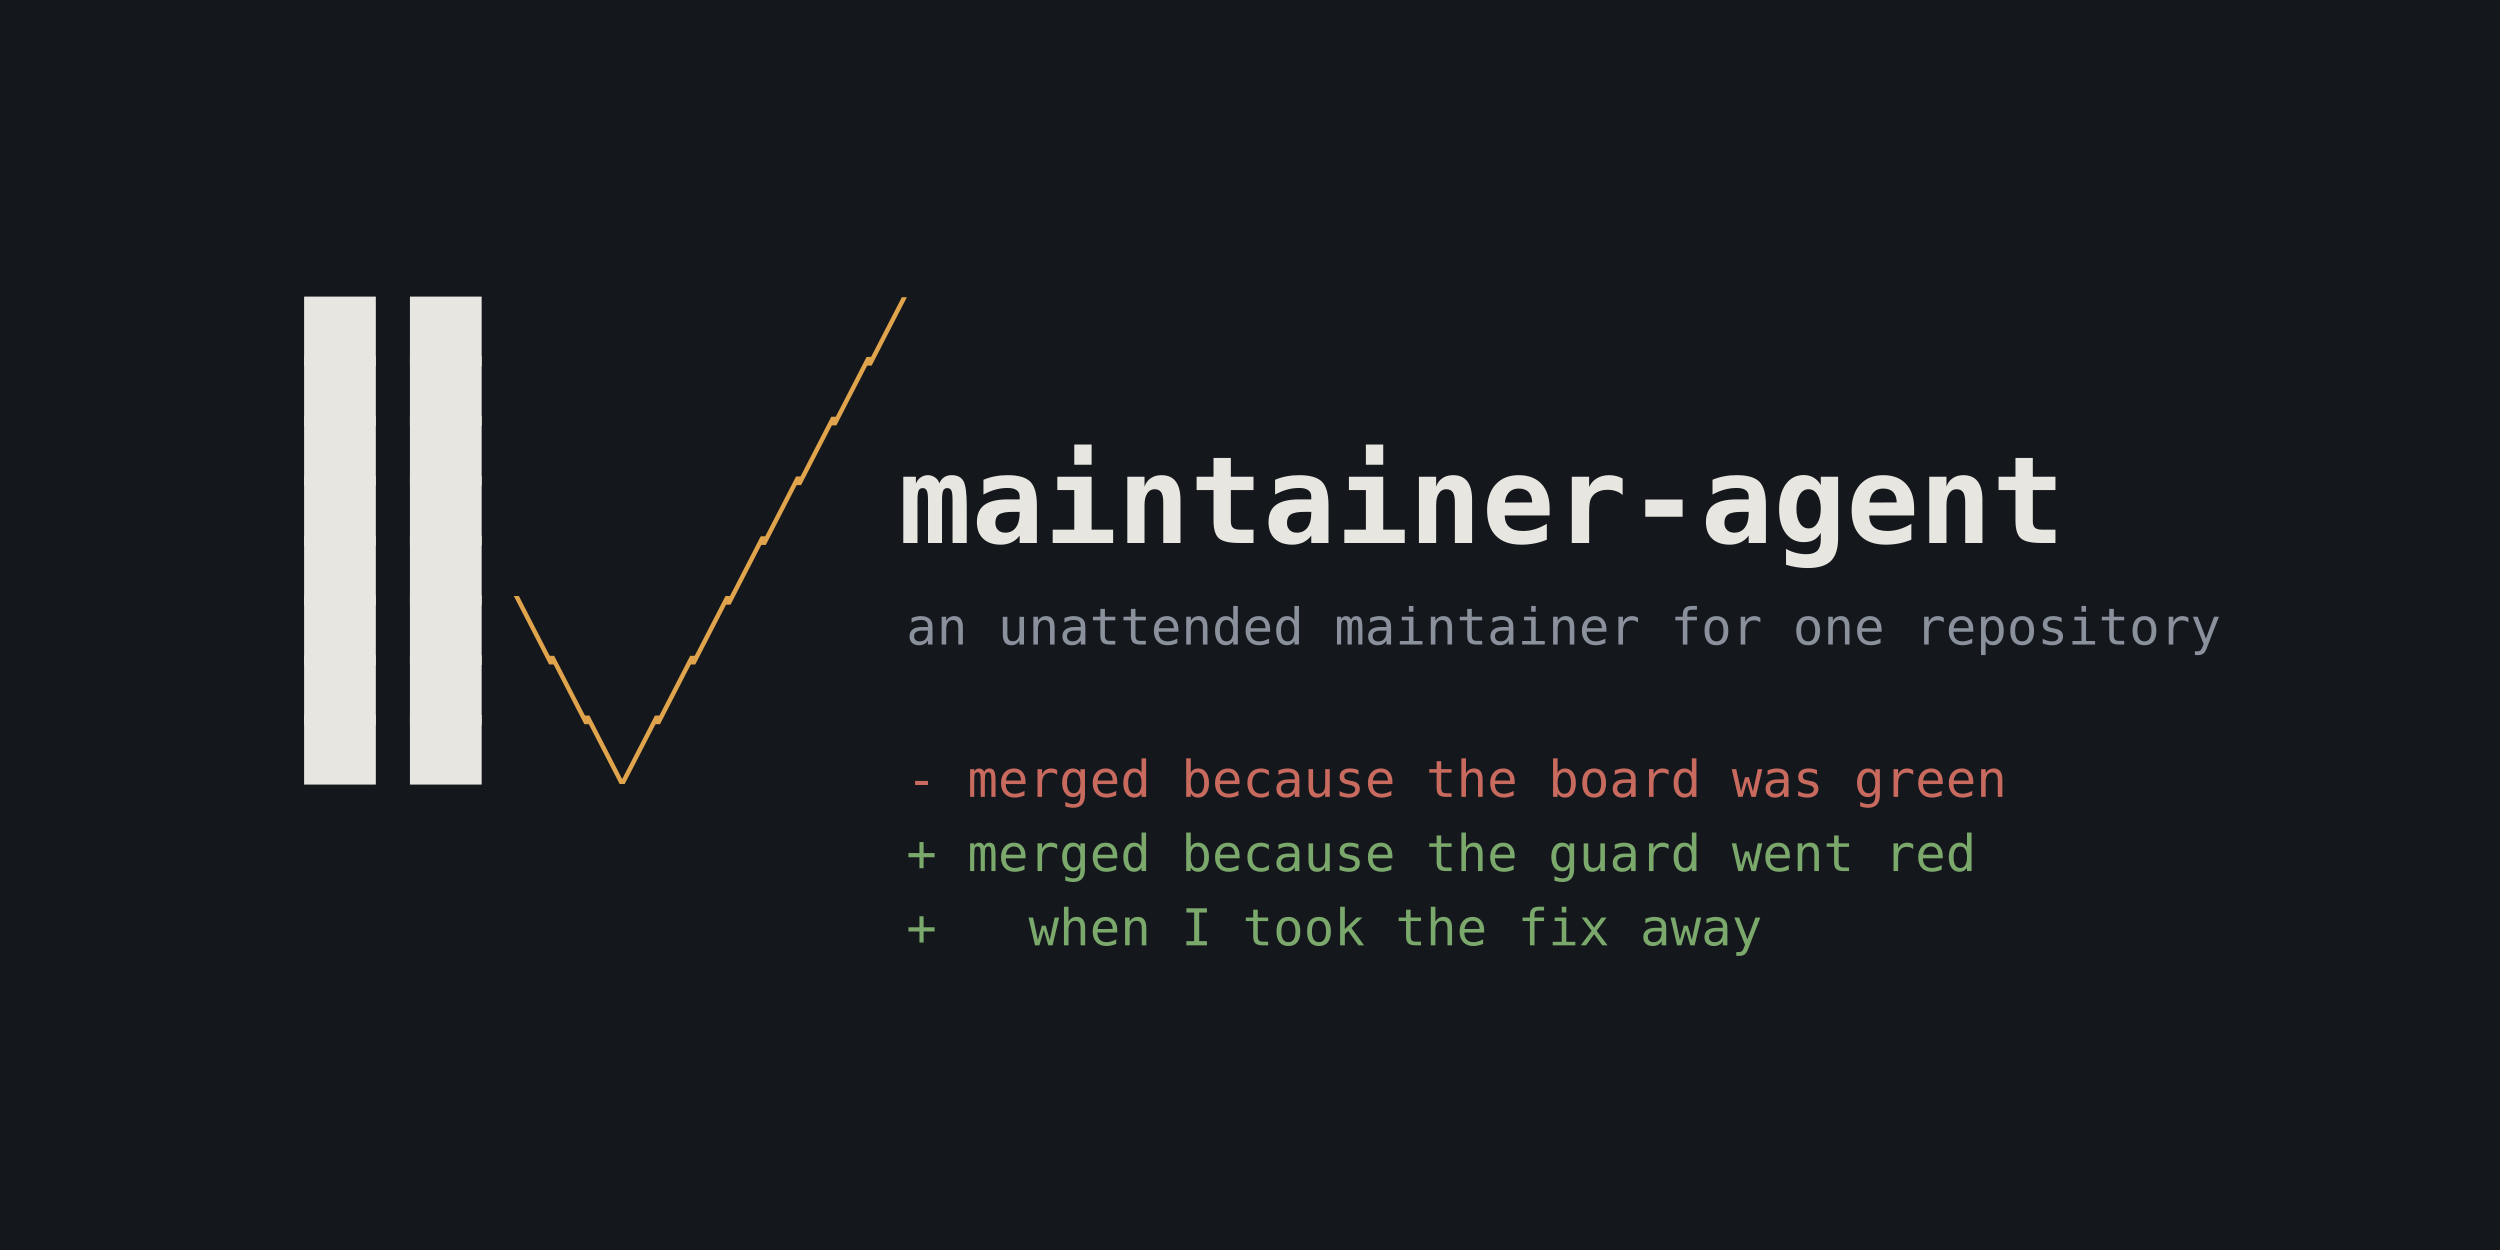
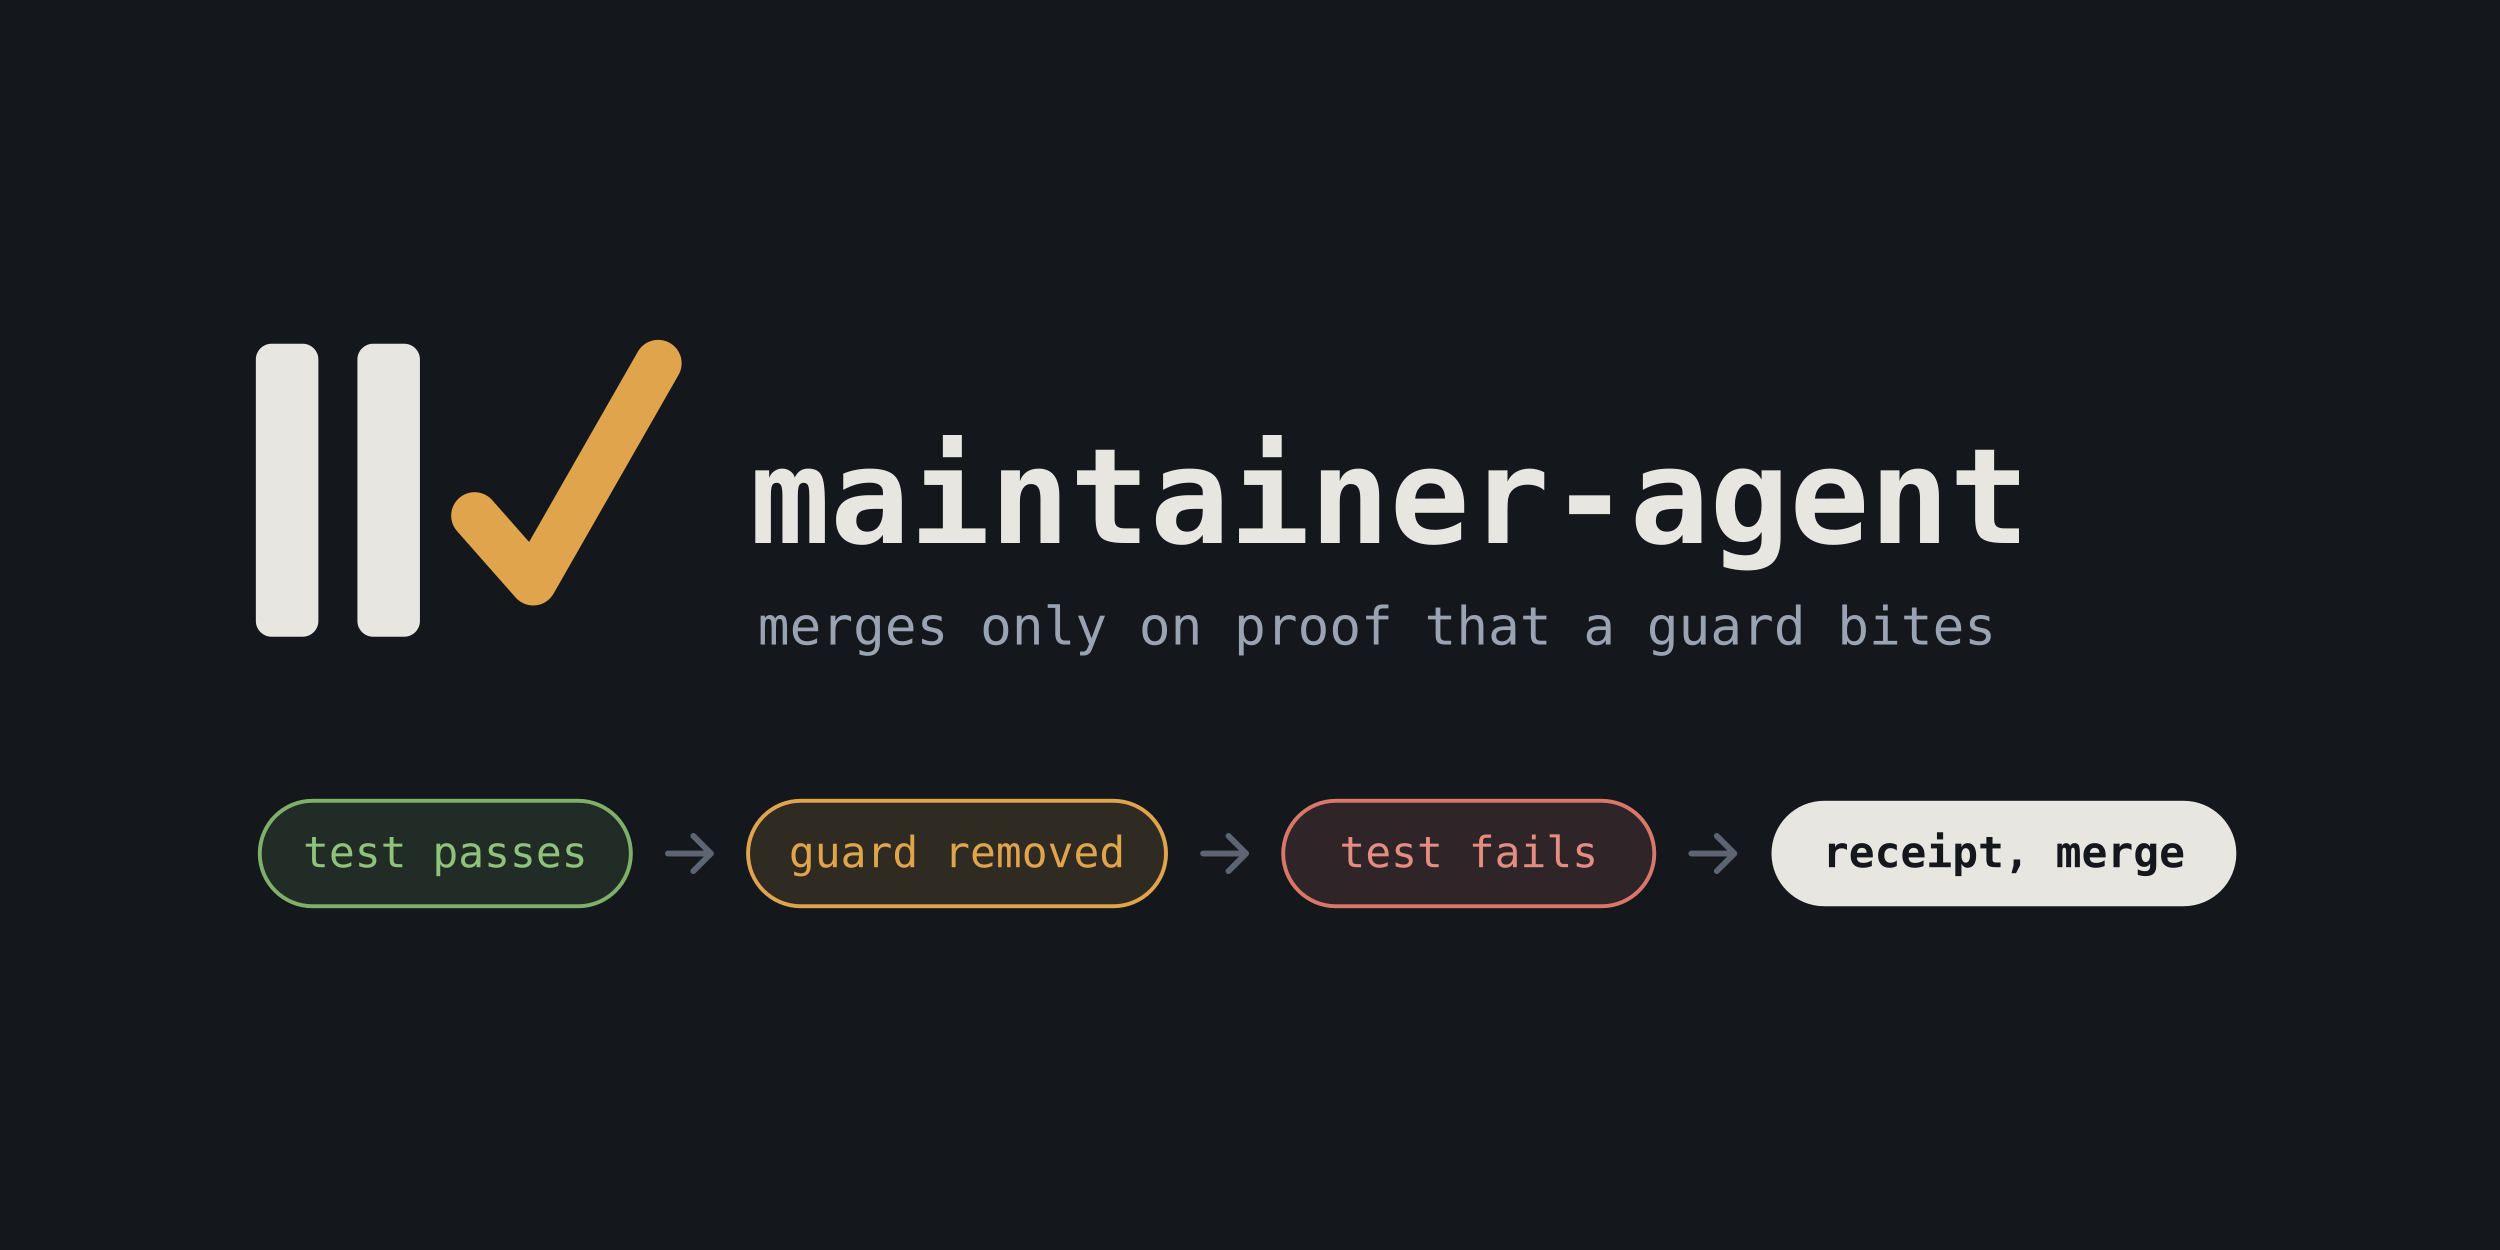
- <svg xmlns="http://www.w3.org/2000/svg" viewBox="0 0 1280 640" width="1280" height="640">
+ <svg xmlns="http://www.w3.org/2000/svg" viewBox="0 0 1280 640" width="1280" height="640" role="img" aria-label="maintainer-agent: merges only on proof that a guard bites. A test passes, the guard is removed, the test fails, and only then is there a receipt and a merge.">
  <rect width="1280" height="640" fill="#14171c" />
-   <g transform="translate(60 30)">
-     <g font-family="DejaVu Sans Mono, Menlo, Consolas, monospace" font-size="30.0" text-rendering="geometricPrecision">
-       <text x="96" y="150.0" fill="#e8e6e1" xml:space="preserve">██ ██            </text>
-       <text x="96" y="180.6" fill="#e8e6e1" xml:space="preserve">██ ██            </text>
-       <text x="96" y="211.2" fill="#e8e6e1" xml:space="preserve">██ ██            </text>
-       <text x="96" y="241.8" fill="#e8e6e1" xml:space="preserve">██ ██            </text>
-       <text x="96" y="272.4" fill="#e8e6e1" xml:space="preserve">██ ██            </text>
-       <text x="96" y="303.0" fill="#e8e6e1" xml:space="preserve">██ ██            </text>
-       <text x="96" y="333.6" fill="#e8e6e1" xml:space="preserve">██ ██            </text>
-       <text x="96" y="364.2" fill="#e8e6e1" xml:space="preserve">██ ██            </text>
-       <text x="96" y="150.0" fill="#e0a44c" xml:space="preserve">                ╱</text>
-       <text x="96" y="180.6" fill="#e0a44c" xml:space="preserve">               ╱ </text>
-       <text x="96" y="211.2" fill="#e0a44c" xml:space="preserve">              ╱  </text>
-       <text x="96" y="241.8" fill="#e0a44c" xml:space="preserve">             ╱   </text>
-       <text x="96" y="272.4" fill="#e0a44c" xml:space="preserve">            ╱    </text>
-       <text x="96" y="303.0" fill="#e0a44c" xml:space="preserve">      ╲    ╱     </text>
-       <text x="96" y="333.6" fill="#e0a44c" xml:space="preserve">       ╲  ╱      </text>
-       <text x="96" y="364.2" fill="#e0a44c" xml:space="preserve">        ╲╱       </text>
-     </g>
-     <g font-family="DejaVu Sans Mono, Menlo, Consolas, monospace">
-       <text x="400" y="248" font-size="62" font-weight="bold" fill="#e8e6e1">maintainer-agent</text>
-       <text x="404" y="300" font-size="26" fill="#8a919c">an unattended maintainer for one repository</text>
-       <text x="404" y="378" font-size="26" fill="#c96a5f" xml:space="preserve">- merged because the board was green</text>
-       <text x="404" y="416" font-size="26" fill="#7ba86b" xml:space="preserve">+ merged because the guard went red</text>
-       <text x="404" y="454" font-size="26" fill="#7ba86b" xml:space="preserve">+   when I took the fix away</text>
-     </g>
+   <g transform="translate(131 176)">
+     <rect x="0" y="0" width="32" height="150" rx="8" fill="#e8e6e1" />
+     <rect x="52" y="0" width="32" height="150" rx="8" fill="#e8e6e1" />
+     <path d="M112 88 L142 122 L206 10" fill="none" stroke="#e0a44c" stroke-width="24" stroke-linecap="round" stroke-linejoin="round" />
+   </g>
+   <g font-family="DejaVu Sans Mono, Menlo, Consolas, monospace" text-rendering="geometricPrecision">
+     <text x="384" y="278" font-size="68" font-weight="bold" fill="#e8e6e1">maintainer-agent</text>
+     <text x="388" y="330" font-size="27" fill="#9aa3b2">merges only on proof that a guard bites</text>
+   </g>
+   <g font-family="DejaVu Sans Mono, Menlo, Consolas, monospace" font-size="22" text-rendering="geometricPrecision" text-anchor="middle">
+     <rect x="133" y="410" width="190" height="54" rx="27" fill="#7fb069" fill-opacity="0.14" stroke="#7fb069" stroke-width="2" />
+     <text x="228" y="444" fill="#8fc27a">test passes</text>
+     <path d="M342 437 L364 437 M355 428 L364 437 L355 446" fill="none" stroke="#5d6573" stroke-width="3" stroke-linecap="round" stroke-linejoin="round" />
+     <rect x="383" y="410" width="214" height="54" rx="27" fill="#e0a44c" fill-opacity="0.14" stroke="#e0a44c" stroke-width="2" />
+     <text x="490" y="444" fill="#e0a44c">guard removed</text>
+     <path d="M616 437 L638 437 M629 428 L638 437 L629 446" fill="none" stroke="#5d6573" stroke-width="3" stroke-linecap="round" stroke-linejoin="round" />
+     <rect x="657" y="410" width="190" height="54" rx="27" fill="#d9776b" fill-opacity="0.14" stroke="#d9776b" stroke-width="2" />
+     <text x="752" y="444" fill="#e58d81">test fails</text>
+     <path d="M866 437 L888 437 M879 428 L888 437 L879 446" fill="none" stroke="#5d6573" stroke-width="3" stroke-linecap="round" stroke-linejoin="round" />
+     <rect x="907" y="410" width="238" height="54" rx="27" fill="#e8e6e1" />
+     <text x="1026" y="444" fill="#14171c" font-weight="bold">receipt, merge</text>
  </g>
</svg>
